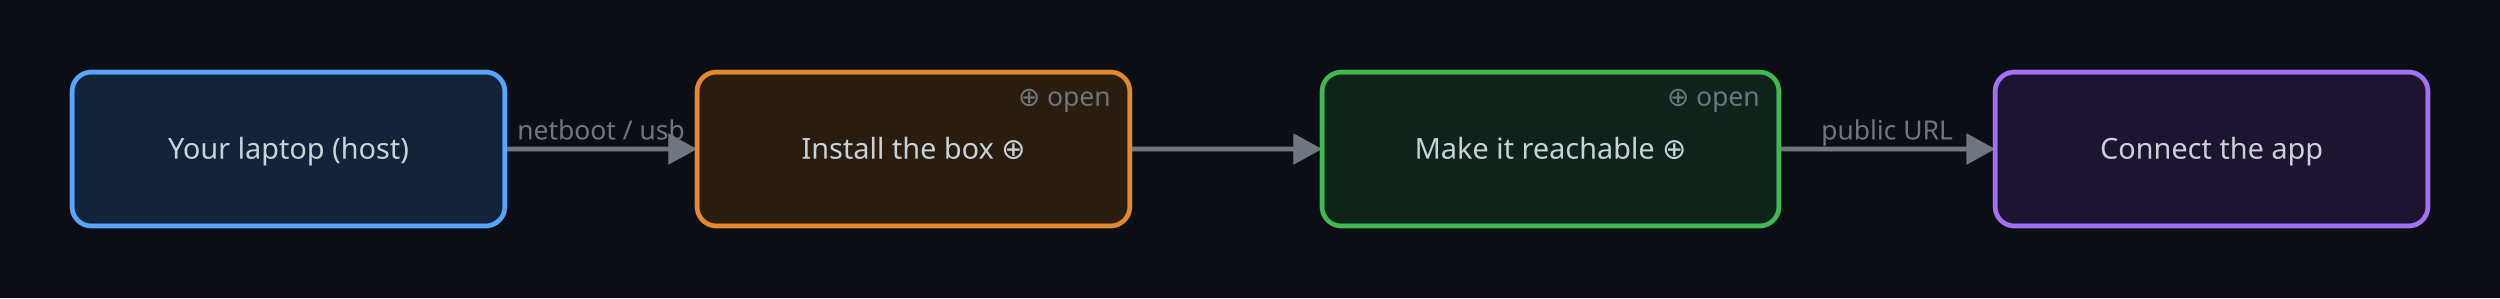
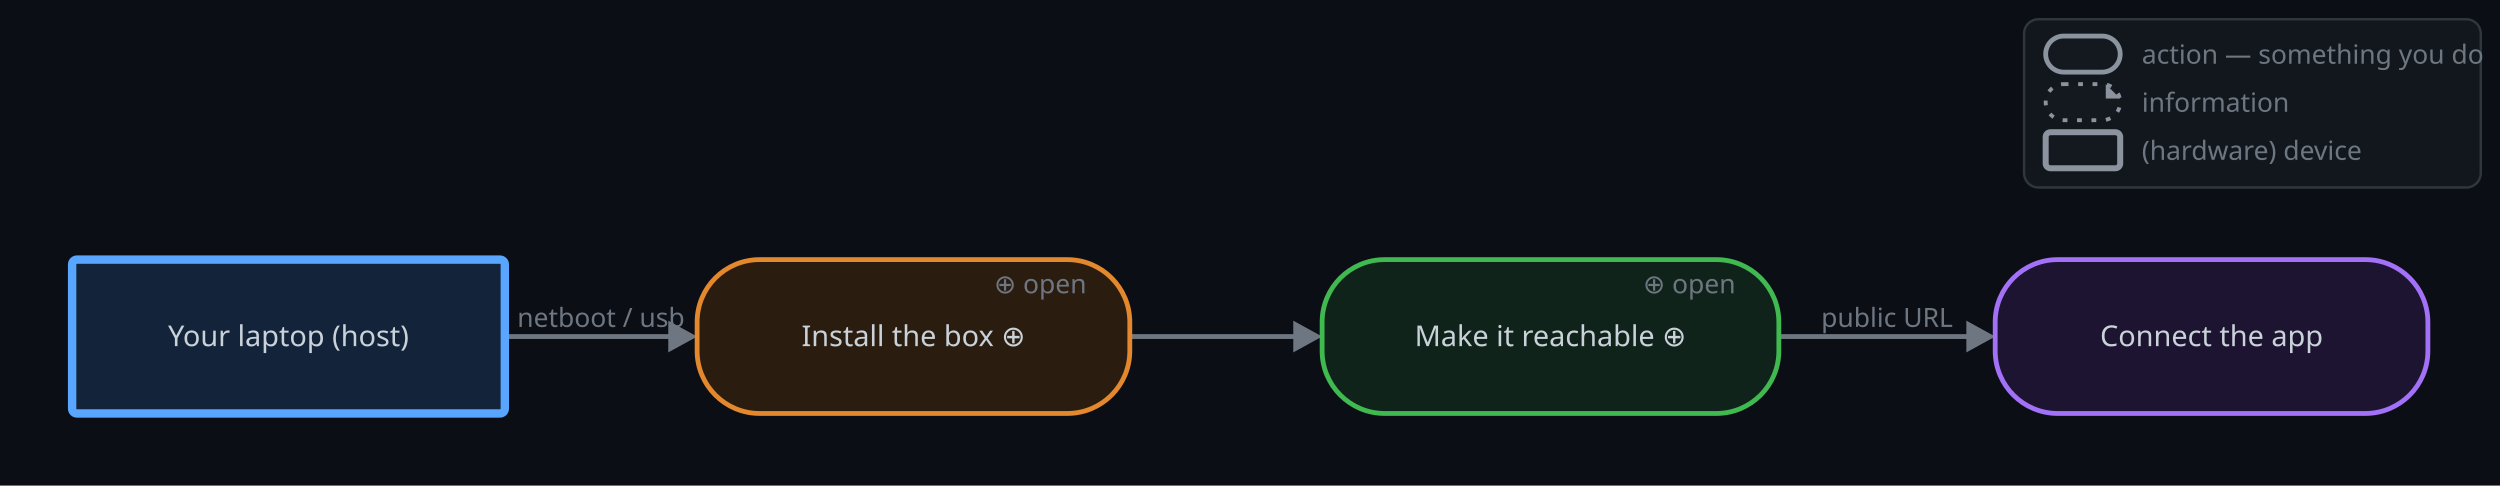
- <svg xmlns="http://www.w3.org/2000/svg" viewBox="30 170 1040 124" width="1040" height="124" font-family="ui-sans-serif, system-ui, sans-serif">
+ <svg xmlns="http://www.w3.org/2000/svg" viewBox="30 92 1040 202" width="1040" height="202" font-family="ui-sans-serif, system-ui, sans-serif">
  <defs>
    <marker id="arrow" viewBox="0 0 10 10" refX="9" refY="5" markerWidth="7" markerHeight="7" orient="auto-start-reverse">
      <path d="M0,0 L10,5 L0,10 z" fill="#6e7681" />
    </marker>
    <symbol id="ic-laptop" viewBox="0 0 24 24" fill="none" stroke="currentColor" stroke-width="1.6" stroke-linecap="round" stroke-linejoin="round">
      <rect x="4" y="5" width="16" height="10" rx="1" />
      <path d="M2 19h20l-1.5-2H3.5L2 19Z" />
    </symbol>
    <symbol id="ic-server" viewBox="0 0 24 24" fill="none" stroke="currentColor" stroke-width="1.6" stroke-linecap="round" stroke-linejoin="round">
      <rect x="5" y="3" width="14" height="8" rx="1" />
      <rect x="5" y="13" width="14" height="8" rx="1" />
      <circle cx="8" cy="7" r=".9" fill="currentColor" stroke="none" />
      <circle cx="8" cy="17" r=".9" fill="currentColor" stroke="none" />
      <path d="M11 7h5M11 17h5" />
    </symbol>
    <symbol id="ic-router" viewBox="0 0 24 24" fill="none" stroke="currentColor" stroke-width="1.6" stroke-linecap="round" stroke-linejoin="round">
      <rect x="3" y="13" width="18" height="7" rx="1" />
      <circle cx="7" cy="16.5" r=".9" fill="currentColor" stroke="none" />
      <path d="M11 16.5h6M9 13V9M15 13V9M9 9l-2-3M15 9l2-3" />
    </symbol>
    <symbol id="ic-cloud" viewBox="0 0 24 24" fill="none" stroke="currentColor" stroke-width="1.6" stroke-linecap="round" stroke-linejoin="round">
      <path d="M7 18h10a4 4 0 0 0 .5-7.97A6 6 0 0 0 6 9.5 3.5 3.5 0 0 0 7 18Z" />
    </symbol>
    <symbol id="ic-phone" viewBox="0 0 24 24" fill="none" stroke="currentColor" stroke-width="1.6" stroke-linecap="round" stroke-linejoin="round">
      <rect x="7" y="2" width="10" height="20" rx="2" />
      <path d="M10 5h4" />
      <circle cx="12" cy="18.5" r=".9" fill="currentColor" stroke="none" />
    </symbol>
    <symbol id="ic-usb" viewBox="0 0 24 24" fill="none" stroke="currentColor" stroke-width="1.6" stroke-linecap="round" stroke-linejoin="round">
      <rect x="9" y="8" width="6" height="13" rx="1" />
      <path d="M10 8V4h4v4" />
      <path d="M12 11v4" />
      <circle cx="12" cy="4" r=".6" fill="currentColor" stroke="none" />
    </symbol>
    <symbol id="ic-ethernet" viewBox="0 0 24 24" fill="none" stroke="currentColor" stroke-width="1.6" stroke-linecap="round" stroke-linejoin="round">
      <path d="M8 3h8v5l-2 2v4h-4v-4L8 8V3Z" />
      <path d="M9 21v-7M15 21v-7" />
      <path d="M10 5v2M12 5v2M14 5v2" />
    </symbol>
    <symbol id="ic-wifi" viewBox="0 0 24 24" fill="none" stroke="currentColor" stroke-width="1.6" stroke-linecap="round" stroke-linejoin="round">
      <path d="M4 9a13 13 0 0 1 16 0" />
      <path d="M7 12.5a8.5 8.5 0 0 1 10 0" />
      <path d="M10 16a4 4 0 0 1 4 0" />
      <circle cx="12" cy="19" r="1" fill="currentColor" stroke="none" />
    </symbol>
    <symbol id="ic-safe" viewBox="0 0 24 24" fill="none" stroke="currentColor" stroke-width="1.6" stroke-linecap="round" stroke-linejoin="round">
      <rect x="3" y="4" width="18" height="16" rx="1.5" />
      <circle cx="11" cy="12" r="4" />
      <path d="M11 12l2-2" />
      <path d="M18 9v6" />
    </symbol>
    <symbol id="ic-relay" viewBox="0 0 24 24" fill="none" stroke="currentColor" stroke-width="1.6" stroke-linecap="round" stroke-linejoin="round">
      <path d="M6 16h12a3.5 3.5 0 0 0 .3-6.98A5 5 0 0 0 8.5 8 3 3 0 0 0 6 16Z" />
      <path d="M9 12l2 2 4-4" />
    </symbol>
    <symbol id="ic-tor" viewBox="0 0 24 24" fill="none" stroke="currentColor" stroke-width="1.6" stroke-linecap="round" stroke-linejoin="round">
      <path d="M12 3c-3 3-5 6-5 10a5 5 0 0 0 10 0c0-4-2-7-5-10Z" />
      <path d="M12 9c-1.5 1.5-2 3-2 4a2 2 0 0 0 4 0c0-1-.5-2.5-2-4Z" />
    </symbol>
    <symbol id="ic-onion" viewBox="0 0 24 24" fill="none" stroke="currentColor" stroke-width="1.6" stroke-linecap="round" stroke-linejoin="round">
      <path d="M12 21c-4 0-6.5-2.8-6.5-6 0-4.2 3.5-6.5 6.5-11 3 4.5 6.5 6.8 6.5 11 0 3.2-2.5 6-6.5 6Z" />
      <path d="M9.3 13.5c-.2 2 .6 4 2.7 4.5M14.7 13.5c.2 2-.6 4-2.7 4.5" />
      <path d="M12 4.5l1.6-2.5M12 4.5l-1.6-2.5" />
    </symbol>
    <symbol id="ic-gear" viewBox="0 0 24 24" fill="none" stroke="currentColor" stroke-width="1.6" stroke-linecap="round" stroke-linejoin="round">
      <circle cx="12" cy="12" r="3.2" />
      <path d="M12 2v3M12 19v3M2 12h3M19 12h3M4.9 4.9l2.1 2.1M17 17l2.1 2.1M19.1 4.9L17 7M7 17l-2.1 2.1" />
    </symbol>
    <symbol id="ic-block" viewBox="0 0 24 24" fill="none" stroke="#f85149" stroke-width="2.2" stroke-linecap="round">
      <circle cx="12" cy="12" r="9" />
      <path d="M5.6 5.6l12.8 12.8" />
    </symbol>
    <symbol id="ic-pipe" viewBox="0 0 24 24" fill="none" stroke="currentColor" stroke-width="1.6" stroke-linejoin="round">
      <rect x="4" y="8" width="16" height="5" rx="1" />
      <rect x="6.5" y="13" width="11" height="9" />
    </symbol>
    <symbol id="ic-gate" viewBox="0 0 24 24" fill="none" stroke="currentColor" stroke-width="1.6" stroke-linecap="round" stroke-linejoin="round">
      <rect x="4" y="4" width="16" height="16" rx="1" />
      <path d="M14 4v16" />
      <path d="M14 4l5 3v10l-5 3" />
      <circle cx="16.5" cy="12" r=".9" fill="currentColor" stroke="none" />
    </symbol>
    <symbol id="ic-warn" viewBox="0 0 24 24" fill="none" stroke="#d6a015" stroke-width="2" stroke-linecap="round" stroke-linejoin="round">
      <path d="M12 3l9 16H3L12 3Z" />
      <path d="M12 9v5" />
      <circle cx="12" cy="17" r="1" fill="#d6a015" stroke="none" />
    </symbol>
    <symbol id="ic-tag" viewBox="0 0 24 24" fill="none" stroke="currentColor" stroke-width="1.6" stroke-linecap="round" stroke-linejoin="round">
      <path d="M3 4h8l10 10-7 7L4 11V4Z" />
      <circle cx="7.5" cy="7.5" r="1.4" fill="currentColor" stroke="none" />
    </symbol>
    <symbol id="ic-cart" viewBox="0 0 24 24" fill="none" stroke="currentColor" stroke-width="1.6" stroke-linecap="round" stroke-linejoin="round">
      <path d="M3 4h2l2.2 10.5h10l1.8-7.5H6" />
      <circle cx="9.5" cy="19" r="1.3" />
      <circle cx="16.5" cy="19" r="1.3" />
    </symbol>
    <symbol id="ic-tornode" viewBox="0 0 24 24" fill="none" stroke="currentColor" stroke-width="1.6" stroke-linecap="round" stroke-linejoin="round">
      <circle cx="12" cy="12" r="4" />
      <path d="M12 3v3M12 18v3M3 12h3M18 12h3M5.6 5.6l2.1 2.1M16.3 16.3l2.1 2.1M18.4 5.6l-2.1 2.1M7.7 16.3l-2.1 2.1" />
    </symbol>
  </defs>
-   <rect x="30" y="170" width="1040" height="124" fill="#0b0e14" />
+   <rect x="30" y="92" width="1040" height="202" fill="#0b0e14" />
  <path d="M 240.0 232.0 L 310.4 232.0" fill="none" stroke="#6e7681" stroke-width="2" />
  <polygon points="320.0,232.0 308.0,238.6 308.0,225.4" fill="#6e7681" />
  <text x="280.0" y="228.0" text-anchor="middle" font-size="11" fill="#6e7681">netboot / usb</text>
  <path d="M 500.0 232.0 L 570.4 232.0" fill="none" stroke="#6e7681" stroke-width="2" />
  <polygon points="580.0,232.0 568.0,238.6 568.0,225.4" fill="#6e7681" />
  <path d="M 770.0 232.0 L 850.4 232.0" fill="none" stroke="#6e7681" stroke-width="2" />
  <polygon points="860.0,232.0 848.0,238.6 848.0,225.4" fill="#6e7681" />
  <text x="815.0" y="228.0" text-anchor="middle" font-size="11" fill="#6e7681">public URL</text>
-   <rect x="60" y="200" width="180" height="64" rx="8" ry="8" fill="#13233a" stroke="#58a6ff" stroke-width="2" />
+   <rect x="60" y="200" width="180" height="64" rx="2" ry="2" fill="#13233a" stroke="#58a6ff" stroke-width="3.5" />
  <text x="150.0" y="236.0" text-anchor="middle" font-size="12" fill="#c9d1d9">Your laptop (host)</text>
-   <rect x="320" y="200" width="180" height="64" rx="8" ry="8" fill="#2a1d10" stroke="#e3882d" stroke-width="2" />
+   <rect x="320" y="200" width="180" height="64" rx="26" ry="26" fill="#2a1d10" stroke="#e3882d" stroke-width="2" />
  <text x="410.0" y="236.0" text-anchor="middle" font-size="12" fill="#c9d1d9">Install the box ⊕</text>
-   <text x="492" y="214" text-anchor="end" font-size="11" fill="#6e7681">⊕ open</text>
-   <rect x="580" y="200" width="190" height="64" rx="8" ry="8" fill="#10231a" stroke="#3fb950" stroke-width="2" />
+   <text x="482" y="214" text-anchor="end" font-size="11" fill="#6e7681">⊕ open</text>
+   <rect x="580" y="200" width="190" height="64" rx="26" ry="26" fill="#10231a" stroke="#3fb950" stroke-width="2" />
  <text x="675.0" y="236.0" text-anchor="middle" font-size="12" fill="#c9d1d9">Make it reachable ⊕</text>
-   <text x="762" y="214" text-anchor="end" font-size="11" fill="#6e7681">⊕ open</text>
-   <rect x="860" y="200" width="180" height="64" rx="8" ry="8" fill="#1c1430" stroke="#a371f7" stroke-width="2" />
+   <text x="752" y="214" text-anchor="end" font-size="11" fill="#6e7681">⊕ open</text>
+   <rect x="860" y="200" width="180" height="64" rx="26" ry="26" fill="#1c1430" stroke="#a371f7" stroke-width="2" />
  <text x="950.0" y="236.0" text-anchor="middle" font-size="12" fill="#c9d1d9">Connect the app</text>
+   <g>
+     <rect x="872" y="100" width="190" height="70" rx="6" fill="#14181f" fill-opacity="0.88" stroke="#30363d" />
+     <rect x="881" y="107" width="31" height="15" rx="7.5" fill="#14181f" stroke="#8b949e" stroke-width="2" />
+     <text x="921" y="118.5" font-size="11" fill="#6e7681">action — something you do</text>
+     <rect x="881" y="127" width="31" height="15" rx="7.5" fill="#14181f" stroke="#8b949e" stroke-width="1.6" stroke-dasharray="2 4" />
+     <path d="M 906 127 L 906 133 L 912 133 Z" fill="#8b949e" />
+     <text x="921" y="138.5" font-size="11" fill="#6e7681">information</text>
+     <rect x="881" y="147" width="31" height="15" rx="2" fill="#14181f" stroke="#8b949e" stroke-width="2.5" />
+     <text x="921" y="158.5" font-size="11" fill="#6e7681">(hardware) device</text>
+   </g>
</svg>
